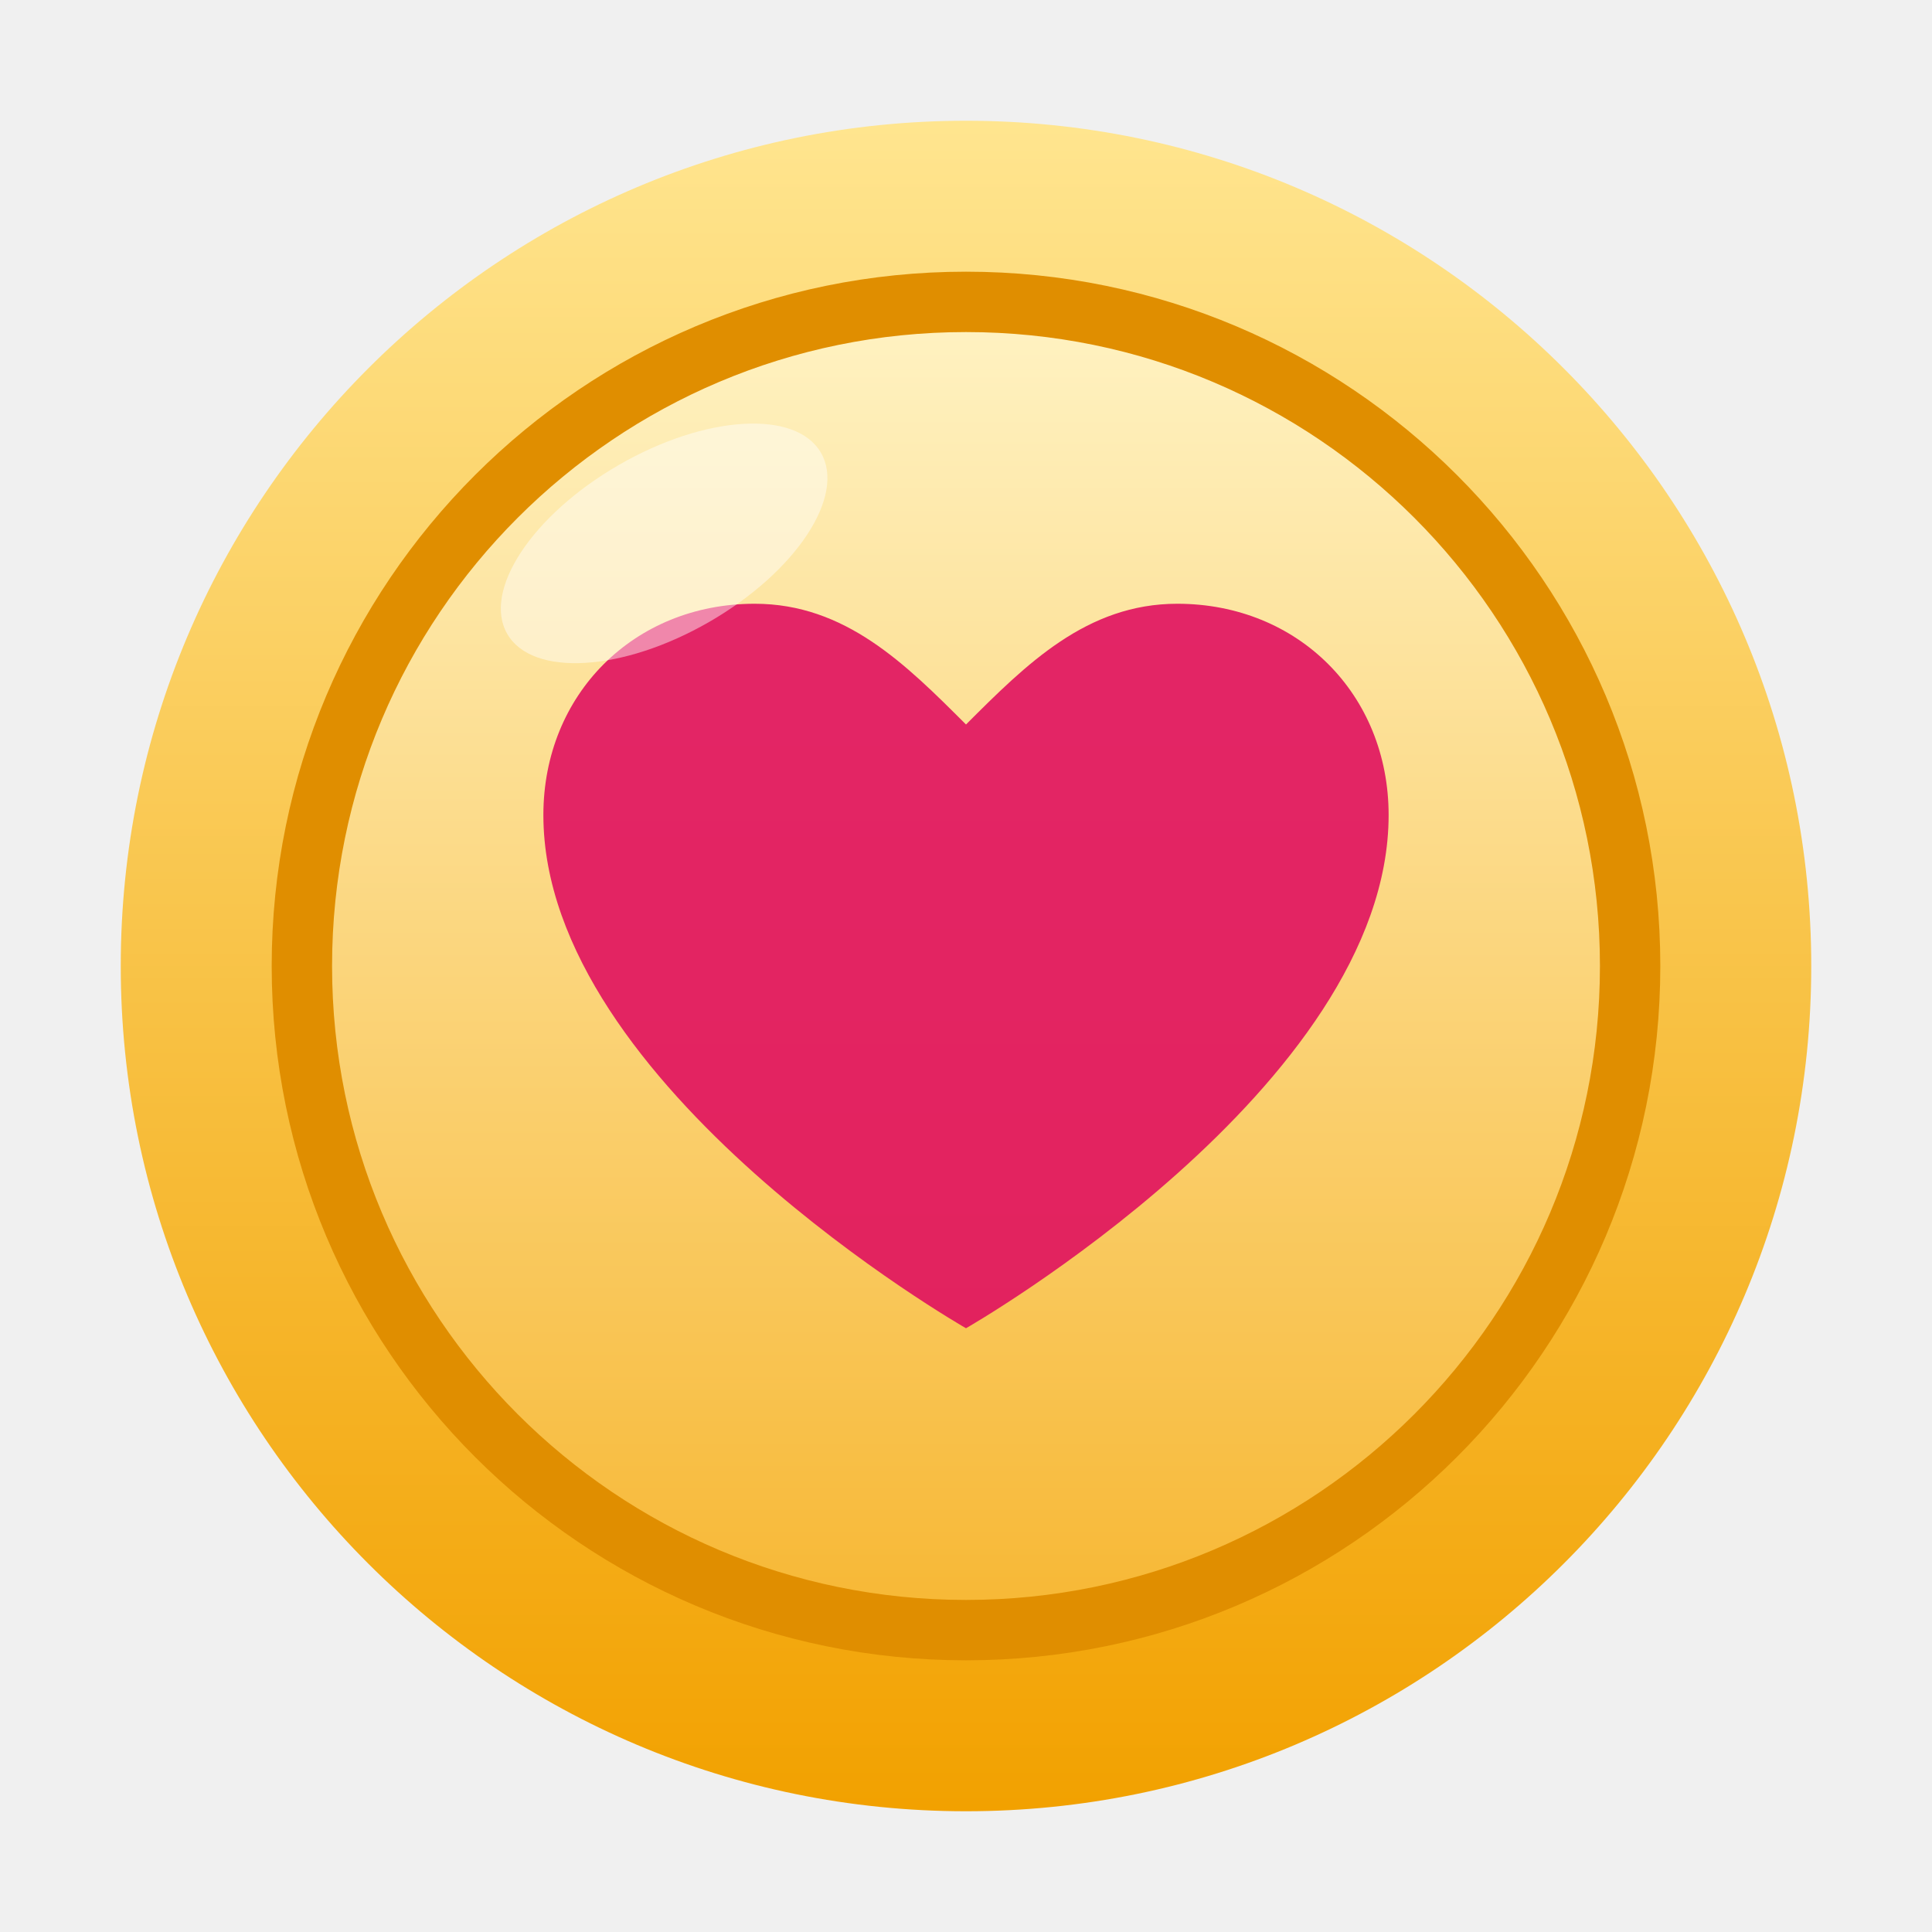
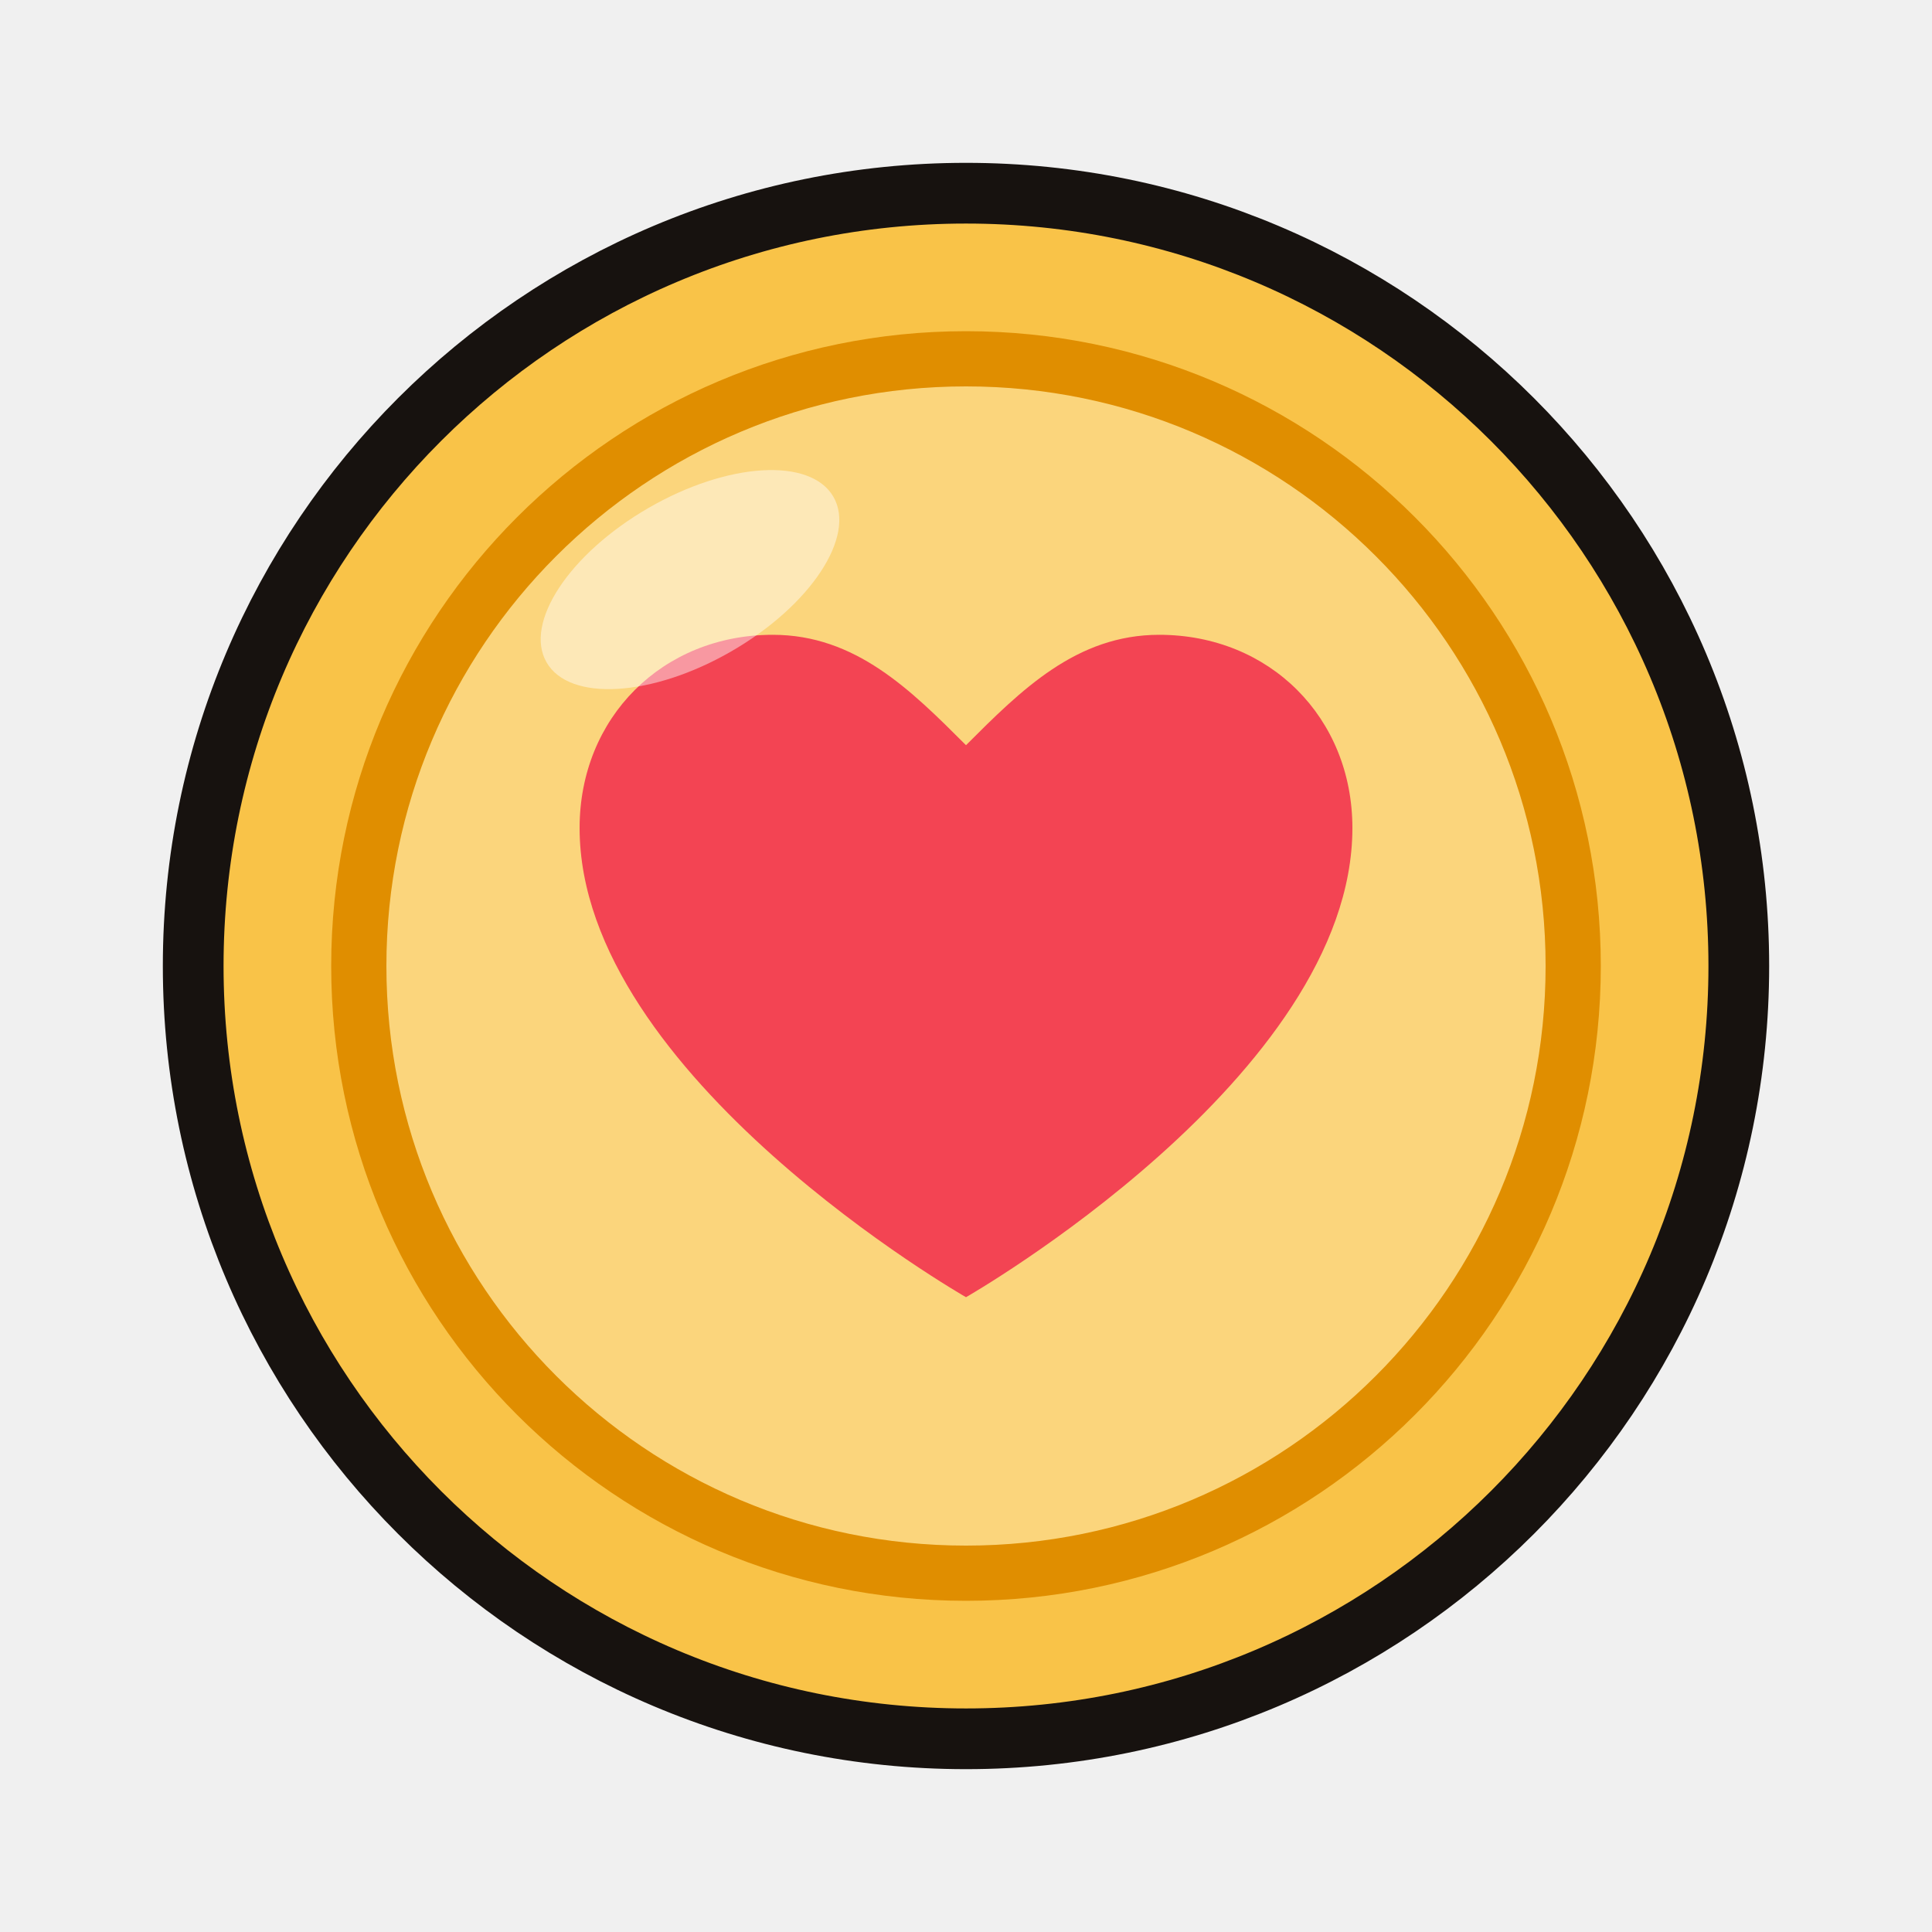
- <svg xmlns="http://www.w3.org/2000/svg" viewBox="0 0 64 64">
-   <defs>
-     <linearGradient id="co_g" x1="0" y1="0" x2="0" y2="1">
-       <stop offset="0" stop-color="#FFE58F" />
-       <stop offset="1" stop-color="#F2A100" />
-     </linearGradient>
-     <linearGradient id="co_i" x1="0" y1="0" x2="0" y2="1">
-       <stop offset="0" stop-color="#FFF3C4" />
-       <stop offset="1" stop-color="#F7B733" />
-     </linearGradient>
-   </defs>
-   <circle cx="32" cy="32" r="28" fill="url(#co_g)" />
-   <circle cx="32" cy="32" r="22" fill="url(#co_i)" stroke="#E08E00" stroke-width="2" />
-   <path d="M32 44S18 36 18 27c0-4 3-7 7-7 3 0 5 2 7 4 2-2 4-4 7-4 4 0 7 3 7 7 0 9-14 17-14 17z" fill="#E0115F" opacity=".9" />
+ <svg xmlns="http://www.w3.org/2000/svg" viewBox="-3 -3 70 70">
+   <circle cx="32" cy="32" r="28" fill="#F9C348" stroke="#17120F" stroke-width="2.2" stroke-linejoin="round" />
+   <circle cx="32" cy="32" r="22" fill="#FBD57C" stroke="#E08E00" stroke-width="2" />
+   <path d="M32 44S18 36 18 27c0-4 3-7 7-7 3 0 5 2 7 4 2-2 4-4 7-4 4 0 7 3 7 7 0 9-14 17-14 17z" fill="#F2344F" opacity=".9" />
  <ellipse cx="22" cy="18" rx="6" ry="3" fill="#fff" opacity=".45" transform="rotate(-30 22 18)" />
</svg>
